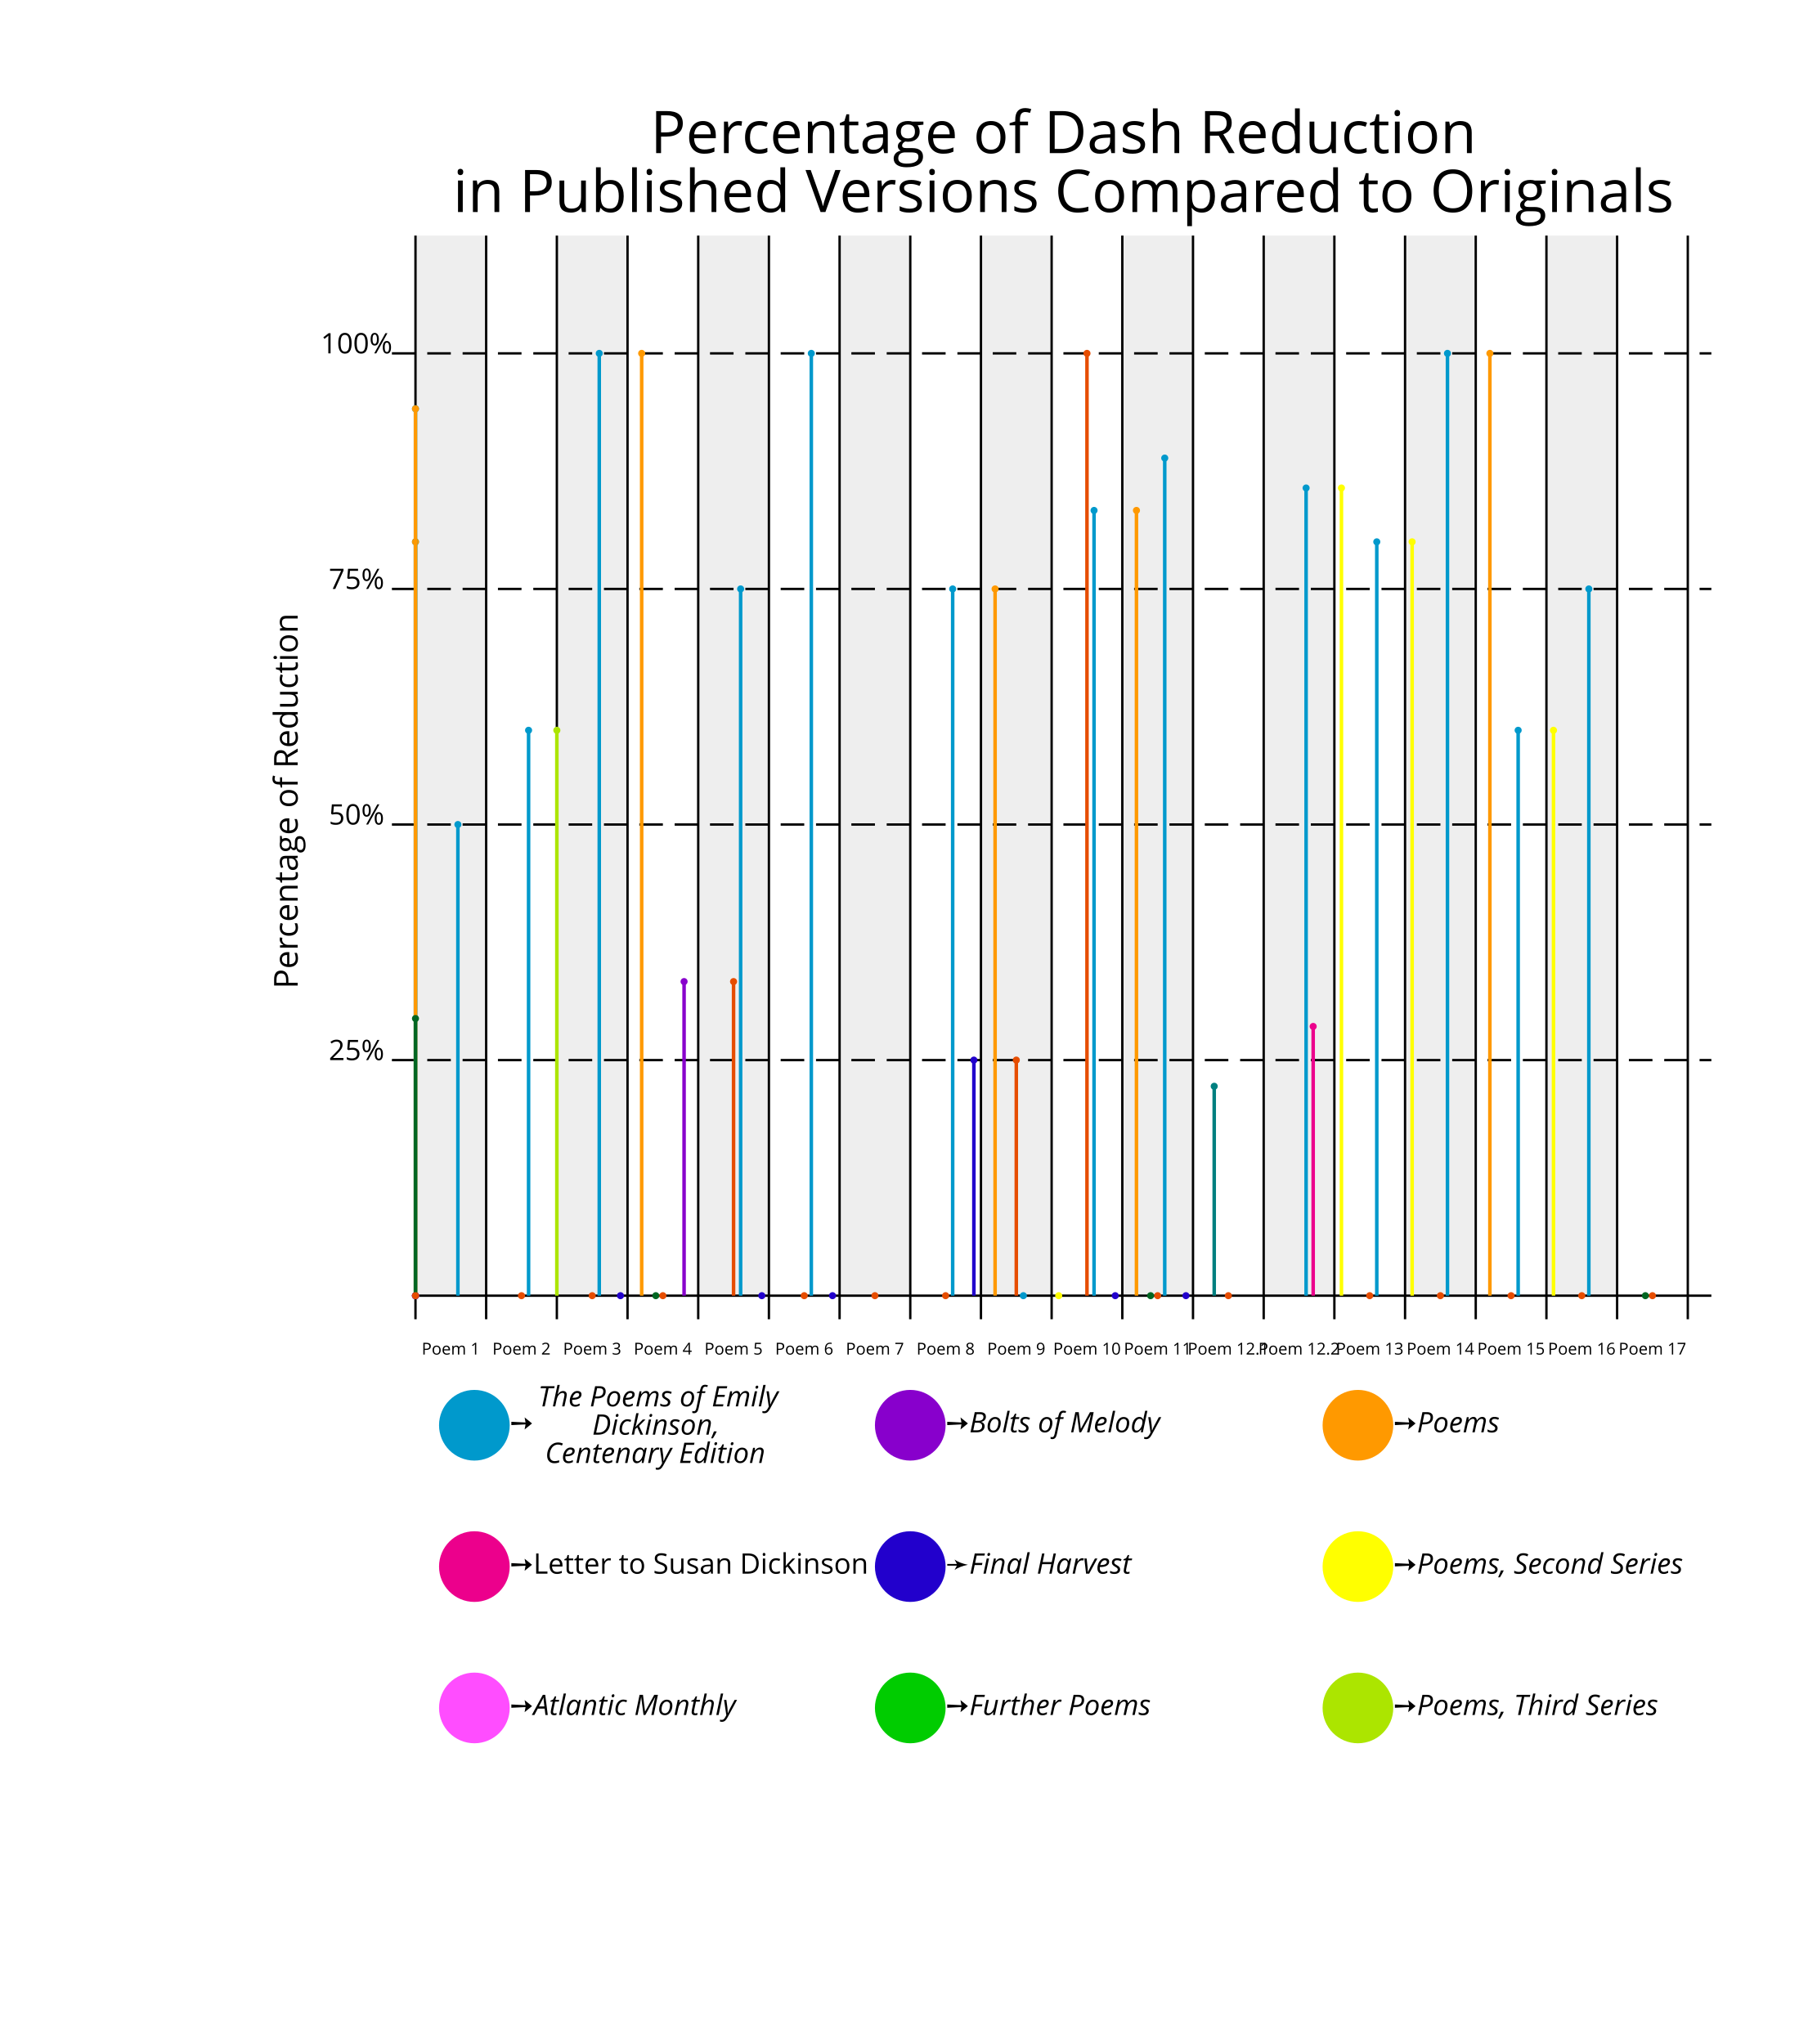
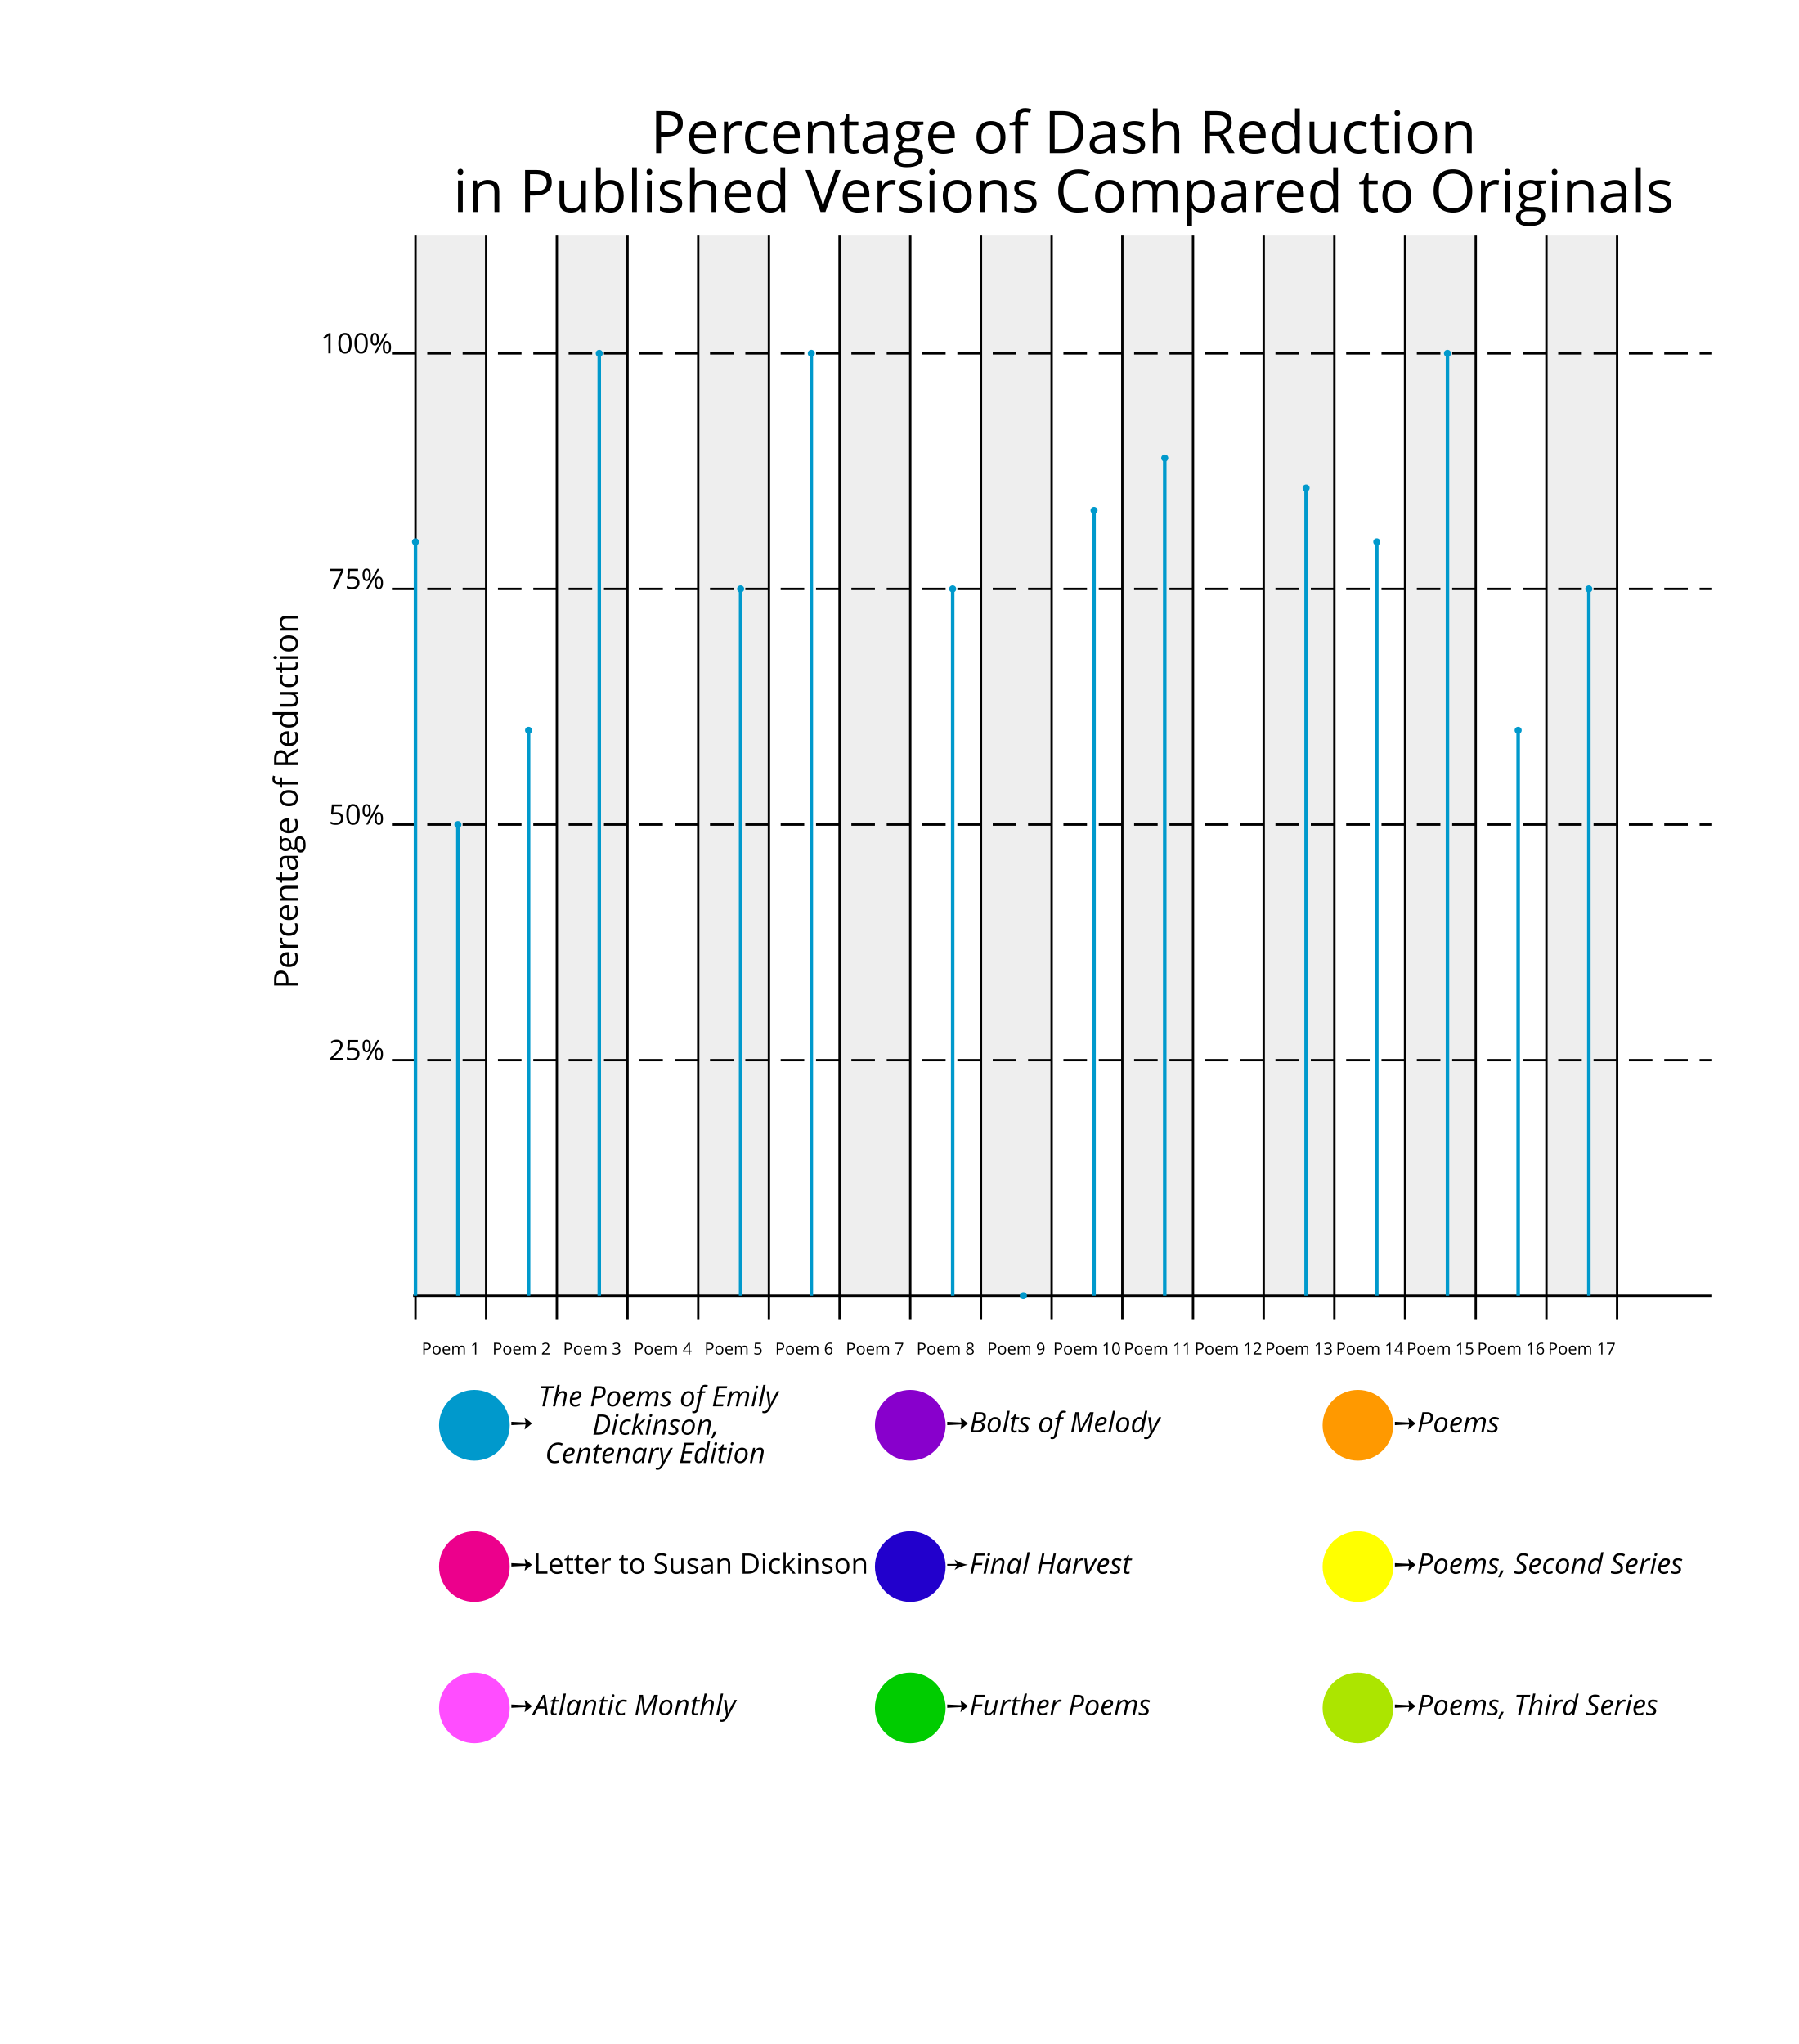
<svg xmlns="http://www.w3.org/2000/svg" width="100%" height="125%">
  <g transform="translate(100, 550)">
    <g id="baseStuff">
      <line x1="15" x2="15" y1="0" y2="-450" stroke="#EEEEEE" stroke-width="30" />
      <line x1="75" x2="75" y1="0" y2="-450" stroke="#EEEEEE" stroke-width="30" />
      <line x1="135" x2="135" y1="0" y2="-450" stroke="#EEEEEE" stroke-width="30" />
      <line x1="195" x2="195" y1="0" y2="-450" stroke="#EEEEEE" stroke-width="30" />
      <line x1="255" x2="255" y1="0" y2="-450" stroke="#EEEEEE" stroke-width="30" />
      <line x1="315" x2="315" y1="0" y2="-450" stroke="#EEEEEE" stroke-width="30" />
      <line x1="375" x2="375" y1="0" y2="-450" stroke="#EEEEEE" stroke-width="30" />
      <line x1="435" x2="435" y1="0" y2="-450" stroke="#EEEEEE" stroke-width="30" />
      <line x1="495" x2="495" y1="0" y2="-450" stroke="#EEEEEE" stroke-width="30" />
      <text x="275" y="-485" text-anchor="middle" font-size="25px" font-family="'Open Sans', sans-serif">Percentage of Dash Reduction</text>
      <text x="275" y="-460" text-anchor="middle" font-size="25px" font-family="'Open Sans', sans-serif">in Published Versions Compared to Originals</text>
      <line x1="-1" x2="550" y1="0" y2="0" stroke="black" stroke-width="1" />
      <text x="-25" y="-100" text-anchor="middle" font-family="'Open Sans', sans-serif">25%</text>
      <line x1="-10" x2="550" y1="-100" y2="-100" style="stroke: black; fill:none; stroke-width: 1px; stroke-dasharray: 10 5" />
      <text x="-25" y="-200" text-anchor="middle" font-family="'Open Sans', sans-serif">50%</text>
      <line x1="-10" x2="550" y1="-200" y2="-200" style="stroke: black; fill:none; stroke-width: 1px; stroke-dasharray: 10 5" />
      <text x="-25" y="-300" text-anchor="middle" font-family="'Open Sans', sans-serif">75%</text>
      <line x1="-10" x2="550" y1="-300" y2="-300" style="stroke: black; fill:none; stroke-width: 1px; stroke-dasharray: 10 5" />
      <text x="-25" y="-400" text-anchor="middle" font-family="'Open Sans', sans-serif">100%</text>
      <line x1="-10" x2="550" y1="-400" y2="-400" style="stroke: black; fill:none; stroke-width: 1px; stroke-dasharray: 10 5" />
      <text x="210" y="-50" transform="rotate(-90)" text-anchor="middle" font-size="14px" font-family="'Open Sans', sans-serif">Percentage of Reduction</text>
      <line x1="0" x2="0" y1="10" y2="-450" stroke="black" stroke-width="1" />
      <text x="15" y="25" text-anchor="middle" font-size="7px" font-family="'Open Sans', sans-serif">Poem 1</text>
      <line x1="30" x2="30" y1="10" y2="-450" stroke="black" stroke-width="1" />
      <text x="45" y="25" text-anchor="middle" font-size="7px" font-family="'Open Sans', sans-serif">Poem 2</text>
      <line x1="60" x2="60" y1="10" y2="-450" stroke="black" stroke-width="1" />
      <text x="75" y="25" text-anchor="middle" font-size="7px" font-family="'Open Sans', sans-serif">Poem 3</text>
      <line x1="90" x2="90" y1="10" y2="-450" stroke="black" stroke-width="1" />
      <text x="105" y="25" text-anchor="middle" font-size="7px" font-family="'Open Sans', sans-serif">Poem 4</text>
      <line x1="120" x2="120" y1="10" y2="-450" stroke="black" stroke-width="1" />
      <text x="135" y="25" text-anchor="middle" font-size="7px" font-family="'Open Sans', sans-serif">Poem 5</text>
      <line x1="150" x2="150" y1="10" y2="-450" stroke="black" stroke-width="1" />
      <text x="165" y="25" text-anchor="middle" font-size="7px" font-family="'Open Sans', sans-serif">Poem 6</text>
      <line x1="180" x2="180" y1="10" y2="-450" stroke="black" stroke-width="1" />
      <text x="195" y="25" text-anchor="middle" font-size="7px" font-family="'Open Sans', sans-serif">Poem 7</text>
      <line x1="210" x2="210" y1="10" y2="-450" stroke="black" stroke-width="1" />
      <text x="225" y="25" text-anchor="middle" font-size="7px" font-family="'Open Sans', sans-serif">Poem 8</text>
      <line x1="240" x2="240" y1="10" y2="-450" stroke="black" stroke-width="1" />
      <text x="255" y="25" text-anchor="middle" font-size="7px" font-family="'Open Sans', sans-serif">Poem 9</text>
      <line x1="270" x2="270" y1="10" y2="-450" stroke="black" stroke-width="1" />
      <text x="285" y="25" text-anchor="middle" font-size="7px" font-family="'Open Sans', sans-serif">Poem 10</text>
      <line x1="300" x2="300" y1="10" y2="-450" stroke="black" stroke-width="1" />
      <text x="315" y="25" text-anchor="middle" font-size="7px" font-family="'Open Sans', sans-serif">Poem 11</text>
      <line x1="330" x2="330" y1="10" y2="-450" stroke="black" stroke-width="1" />
-       <text x="345" y="25" text-anchor="middle" font-size="7px" font-family="'Open Sans', sans-serif">Poem 12.1</text>
+       <text x="345" y="25" text-anchor="middle" font-size="7px" font-family="'Open Sans', sans-serif">Poem 12</text>
      <line x1="360" x2="360" y1="10" y2="-450" stroke="black" stroke-width="1" />
-       <text x="375" y="25" text-anchor="middle" font-size="7px" font-family="'Open Sans', sans-serif">Poem 12.2</text>
+       <text x="375" y="25" text-anchor="middle" font-size="7px" font-family="'Open Sans', sans-serif">Poem 13</text>
      <line x1="390" x2="390" y1="10" y2="-450" stroke="black" stroke-width="1" />
-       <text x="405" y="25" text-anchor="middle" font-size="7px" font-family="'Open Sans', sans-serif">Poem 13</text>
+       <text x="405" y="25" text-anchor="middle" font-size="7px" font-family="'Open Sans', sans-serif">Poem 14</text>
      <line x1="420" x2="420" y1="10" y2="-450" stroke="black" stroke-width="1" />
-       <text x="435" y="25" text-anchor="middle" font-size="7px" font-family="'Open Sans', sans-serif">Poem 14</text>
+       <text x="435" y="25" text-anchor="middle" font-size="7px" font-family="'Open Sans', sans-serif">Poem 15</text>
      <line x1="450" x2="450" y1="10" y2="-450" stroke="black" stroke-width="1" />
-       <text x="465" y="25" text-anchor="middle" font-size="7px" font-family="'Open Sans', sans-serif">Poem 15</text>
+       <text x="465" y="25" text-anchor="middle" font-size="7px" font-family="'Open Sans', sans-serif">Poem 16</text>
      <line x1="480" x2="480" y1="10" y2="-450" stroke="black" stroke-width="1" />
-       <text x="495" y="25" text-anchor="middle" font-size="7px" font-family="'Open Sans', sans-serif">Poem 16</text>
+       <text x="495" y="25" text-anchor="middle" font-size="7px" font-family="'Open Sans', sans-serif">Poem 17</text>
      <line x1="510" x2="510" y1="10" y2="-450" stroke="black" stroke-width="1" />
-       <text x="525" y="25" text-anchor="middle" font-size="7px" font-family="'Open Sans', sans-serif">Poem 17</text>
-       <line x1="540" x2="540" y1="10" y2="-450" stroke="black" stroke-width="1" />
    </g>
    <g id="legend">
      <circle cx="25" cy="55" r="15" fill="#0099CC" />
      <text x="40" y="58" text-anchor="start" font-size="12px" font-family="'Open Sans', sans-serif" fill="black">➙</text>
      <text x="52" y="47" text-anchor="start" font-size="12px" font-family="'Open Sans', sans-serif" fill="black" font-style="italic">The Poems of Emily</text>
      <text x="75" y="59" text-anchor="start" font-size="12px" font-family="'Open Sans', sans-serif" fill="black" font-style="italic">Dickinson,</text>
      <text x="55" y="71" text-anchor="start" font-size="12px" font-family="'Open Sans', sans-serif" fill="black" font-style="italic">Centenary Edition</text>
      <circle cx="25" cy="115" r="15" fill="#ec008c" />
      <text x="40" y="118" text-anchor="start" font-size="12px" font-family="'Open Sans', sans-serif" fill="black">➙Letter to Susan Dickinson</text>
      <circle cx="25" cy="175" r="15" fill="#ff4dff" />
      <text x="40" y="178" text-anchor="start" font-size="12px" font-family="'Open Sans', sans-serif" fill="black" font-style="italic">➙Atlantic Monthly</text>
      <circle cx="210" cy="55" r="15" fill="#8800CC" />
      <text x="225" y="58" text-anchor="start" font-size="12px" font-family="'Open Sans', sans-serif" fill="black" font-style="italic">➙Bolts of Melody</text>
      <circle cx="210" cy="115" r="15" fill="#2200CC" />
      <text x="225" y="118" text-anchor="start" font-size="12px" font-family="'Open Sans', sans-serif" fill="black" font-style="italic">➛Final Harvest</text>
      <circle cx="210" cy="175" r="15" fill="#00CC00" />
      <text x="225" y="178" text-anchor="start" font-size="12px" font-family="'Open Sans', sans-serif" fill="black" font-style="italic">➙Further Poems</text>
      <circle cx="400" cy="175" r="15" fill="#ACE500" />
      <text x="415" y="178" text-anchor="start" font-size="12px" font-family="'Open Sans', sans-serif" fill="black" font-style="italic">➙Poems, Third Series</text>
      <circle cx="400" cy="115" r="15" fill="#FFFF00" />
      <text x="415" y="118" text-anchor="start" font-size="12px" font-family="'Open Sans', sans-serif" fill="black" font-style="italic">➙Poems, Second Series</text>
      <circle cx="400" cy="55" r="15" fill="#FF9900" />
      <text x="415" y="58" text-anchor="start" font-size="12px" font-family="'Open Sans', sans-serif" fill="black" font-style="italic">➙Poems</text>
    </g>
    <g id="dots">
      <line x1="18" x2="18" y1="0" y2="-200" stroke="#0099CC" stroke-width="1.5" />
      <circle cx="18" cy="-200" r="1.5" fill="#0099CC" />
-       <line x1="45" x2="45" y1="0" y2="-0" stroke="#e64d00" stroke-width="1.5" />
-       <circle cx="45" cy="-0" r="1.5" fill="#e64d00" />
      <line x1="48" x2="48" y1="0" y2="-240" stroke="#0099CC" stroke-width="1.5" />
      <circle cx="48" cy="-240" r="1.5" fill="#0099CC" />
-       <line x1="60" x2="60" y1="0" y2="-240" stroke="#ACE500" stroke-width="1.5" />
-       <circle cx="60" cy="-240" r="1.5" fill="#ACE500" />
-       <line x1="75" x2="75" y1="0" y2="-0" stroke="#e64d00" stroke-width="1.5" />
-       <circle cx="75" cy="-0" r="1.5" fill="#e64d00" />
      <line x1="78" x2="78" y1="0" y2="-400" stroke="#0099CC" stroke-width="1.5" />
      <circle cx="78" cy="-400" r="1.5" fill="#0099CC" />
-       <line x1="87" x2="87" y1="0" y2="-0" stroke="#2200CC" stroke-width="1.5" />
-       <circle cx="87" cy="-0" r="1.5" fill="#2200CC" />
-       <line x1="96" x2="96" y1="0" y2="-400" stroke="#FF9900" stroke-width="1.5" />
-       <circle cx="96" cy="-400" r="1.5" fill="#FF9900" />
-       <line x1="102" x2="102" y1="0" y2="-0" stroke="#006622" stroke-width="1.5" />
-       <circle cx="102" cy="-0" r="1.5" fill="#006622" />
-       <line x1="105" x2="105" y1="0" y2="-0" stroke="#e64d00" stroke-width="1.5" />
-       <circle cx="105" cy="-0" r="1.5" fill="#e64d00" />
-       <line x1="114" x2="114" y1="0" y2="-133.333" stroke="#8800CC" stroke-width="1.5" />
-       <circle cx="114" cy="-133.333" r="1.5" fill="#8800CC" />
-       <line x1="135" x2="135" y1="0" y2="-133.333" stroke="#e64d00" stroke-width="1.5" />
-       <circle cx="135" cy="-133.333" r="1.5" fill="#e64d00" />
      <line x1="138" x2="138" y1="0" y2="-300" stroke="#0099CC" stroke-width="1.5" />
      <circle cx="138" cy="-300" r="1.5" fill="#0099CC" />
-       <line x1="147" x2="147" y1="0" y2="-0" stroke="#2200CC" stroke-width="1.5" />
-       <circle cx="147" cy="-0" r="1.5" fill="#2200CC" />
-       <line x1="165" x2="165" y1="0" y2="-0" stroke="#e64d00" stroke-width="1.5" />
-       <circle cx="165" cy="-0" r="1.5" fill="#e64d00" />
      <line x1="168" x2="168" y1="0" y2="-400" stroke="#0099CC" stroke-width="1.5" />
      <circle cx="168" cy="-400" r="1.5" fill="#0099CC" />
-       <line x1="177" x2="177" y1="0" y2="-0" stroke="#2200CC" stroke-width="1.5" />
-       <circle cx="177" cy="-0" r="1.5" fill="#2200CC" />
-       <line x1="195" x2="195" y1="0" y2="-0" stroke="#e64d00" stroke-width="1.5" />
-       <circle cx="195" cy="-0" r="1.5" fill="#e64d00" />
-       <line x1="225" x2="225" y1="0" y2="-NaN" stroke="#e64d00" stroke-width="1.5" />
-       <circle cx="225" cy="-NaN" r="1.5" fill="#e64d00" />
      <line x1="228" x2="228" y1="0" y2="-300" stroke="#0099CC" stroke-width="1.5" />
      <circle cx="228" cy="-300" r="1.5" fill="#0099CC" />
-       <line x1="237" x2="237" y1="0" y2="-100" stroke="#2200CC" stroke-width="1.5" />
-       <circle cx="237" cy="-100" r="1.5" fill="#2200CC" />
-       <line x1="246" x2="246" y1="0" y2="-300" stroke="#FF9900" stroke-width="1.5" />
-       <circle cx="246" cy="-300" r="1.5" fill="#FF9900" />
-       <line x1="255" x2="255" y1="0" y2="-100" stroke="#e64d00" stroke-width="1.5" />
-       <circle cx="255" cy="-100" r="1.5" fill="#e64d00" />
      <line x1="258" x2="258" y1="0" y2="-0" stroke="#0099CC" stroke-width="1.5" />
      <circle cx="258" cy="-0" r="1.5" fill="#0099CC" />
-       <line x1="273" x2="273" y1="0" y2="-0" stroke="#FFFF00" stroke-width="1.5" />
-       <circle cx="273" cy="-0" r="1.5" fill="#FFFF00" />
-       <line x1="285" x2="285" y1="0" y2="-400" stroke="#e64d00" stroke-width="1.5" />
-       <circle cx="285" cy="-400" r="1.5" fill="#e64d00" />
      <line x1="288" x2="288" y1="0" y2="-333.333" stroke="#0099CC" stroke-width="1.5" />
      <circle cx="288" cy="-333.333" r="1.5" fill="#0099CC" />
-       <line x1="297" x2="297" y1="0" y2="--200" stroke="#2200CC" stroke-width="1.5" />
-       <circle cx="297" cy="--200" r="1.5" fill="#2200CC" />
-       <line x1="306" x2="306" y1="0" y2="-333.333" stroke="#FF9900" stroke-width="1.5" />
-       <circle cx="306" cy="-333.333" r="1.5" fill="#FF9900" />
-       <line x1="312" x2="312" y1="0" y2="--200" stroke="#006622" stroke-width="1.5" />
-       <circle cx="312" cy="--200" r="1.5" fill="#006622" />
-       <line x1="315" x2="315" y1="0" y2="--200" stroke="#e64d00" stroke-width="1.5" />
-       <circle cx="315" cy="--200" r="1.5" fill="#e64d00" />
      <line x1="318" x2="318" y1="0" y2="-355.556" stroke="#0099CC" stroke-width="1.5" />
      <circle cx="318" cy="-355.556" r="1.5" fill="#0099CC" />
-       <line x1="327" x2="327" y1="0" y2="--88.889" stroke="#2200CC" stroke-width="1.5" />
-       <circle cx="327" cy="--88.889" r="1.5" fill="#2200CC" />
-       <line x1="339" x2="339" y1="0" y2="-88.889" stroke="#008080" stroke-width="1.5" />
-       <circle cx="339" cy="-88.889" r="1.5" fill="#008080" />
-       <line x1="345" x2="345" y1="0" y2="--88.889" stroke="#e64d00" stroke-width="1.5" />
-       <circle cx="345" cy="--88.889" r="1.5" fill="#e64d00" />
      <line x1="NaN" x2="NaN" y1="0" y2="-320" stroke="#0099CC" stroke-width="1.5" />
      <circle cx="NaN" cy="-320" r="1.5" fill="#0099CC" />
-       <line x1="NaN" x2="NaN" y1="0" y2="--80" stroke="#2200CC" stroke-width="1.5" />
-       <circle cx="NaN" cy="--80" r="1.5" fill="#2200CC" />
-       <line x1="NaN" x2="NaN" y1="0" y2="-320" stroke="#FF9900" stroke-width="1.5" />
-       <circle cx="NaN" cy="-320" r="1.5" fill="#FF9900" />
-       <line x1="NaN" x2="NaN" y1="0" y2="--160" stroke="#e64d00" stroke-width="1.5" />
-       <circle cx="NaN" cy="--160" r="1.5" fill="#e64d00" />
-       <line x1="NaN" x2="NaN" y1="0" y2="-376.471" stroke="#0099CC" stroke-width="1.5" />
-       <circle cx="NaN" cy="-376.471" r="1.5" fill="#0099CC" />
-       <line x1="NaN" x2="NaN" y1="0" y2="-0" stroke="#ec008c" stroke-width="1.5" />
-       <circle cx="NaN" cy="-0" r="1.5" fill="#ec008c" />
-       <line x1="NaN" x2="NaN" y1="0" y2="-0" stroke="#2200CC" stroke-width="1.5" />
-       <circle cx="NaN" cy="-0" r="1.5" fill="#2200CC" />
-       <line x1="NaN" x2="NaN" y1="0" y2="-376.471" stroke="#FF9900" stroke-width="1.5" />
-       <circle cx="NaN" cy="-376.471" r="1.5" fill="#FF9900" />
-       <line x1="NaN" x2="NaN" y1="0" y2="-117.647" stroke="#006622" stroke-width="1.5" />
-       <circle cx="NaN" cy="-117.647" r="1.5" fill="#006622" />
-       <line x1="NaN" x2="NaN" y1="0" y2="-0" stroke="#e64d00" stroke-width="1.5" />
-       <circle cx="NaN" cy="-0" r="1.5" fill="#e64d00" />
      <line x1="378" x2="378" y1="0" y2="-342.857" stroke="#0099CC" stroke-width="1.5" />
      <circle cx="378" cy="-342.857" r="1.5" fill="#0099CC" />
-       <line x1="381" x2="381" y1="0" y2="-114.286" stroke="#ec008c" stroke-width="1.5" />
-       <circle cx="381" cy="-114.286" r="1.5" fill="#ec008c" />
-       <line x1="393" x2="393" y1="0" y2="-342.857" stroke="#FFFF00" stroke-width="1.5" />
-       <circle cx="393" cy="-342.857" r="1.5" fill="#FFFF00" />
-       <line x1="405" x2="405" y1="0" y2="-0" stroke="#e64d00" stroke-width="1.5" />
-       <circle cx="405" cy="-0" r="1.5" fill="#e64d00" />
      <line x1="408" x2="408" y1="0" y2="-320" stroke="#0099CC" stroke-width="1.5" />
      <circle cx="408" cy="-320" r="1.5" fill="#0099CC" />
-       <line x1="423" x2="423" y1="0" y2="-320" stroke="#FFFF00" stroke-width="1.5" />
-       <circle cx="423" cy="-320" r="1.5" fill="#FFFF00" />
-       <line x1="435" x2="435" y1="0" y2="--80" stroke="#e64d00" stroke-width="1.5" />
-       <circle cx="435" cy="--80" r="1.5" fill="#e64d00" />
      <line x1="438" x2="438" y1="0" y2="-400" stroke="#0099CC" stroke-width="1.5" />
      <circle cx="438" cy="-400" r="1.5" fill="#0099CC" />
-       <line x1="456" x2="456" y1="0" y2="-400" stroke="#FF9900" stroke-width="1.5" />
-       <circle cx="456" cy="-400" r="1.5" fill="#FF9900" />
-       <line x1="465" x2="465" y1="0" y2="-0" stroke="#e64d00" stroke-width="1.5" />
-       <circle cx="465" cy="-0" r="1.5" fill="#e64d00" />
      <line x1="468" x2="468" y1="0" y2="-240" stroke="#0099CC" stroke-width="1.5" />
      <circle cx="468" cy="-240" r="1.5" fill="#0099CC" />
-       <line x1="483" x2="483" y1="0" y2="-240" stroke="#FFFF00" stroke-width="1.5" />
-       <circle cx="483" cy="-240" r="1.5" fill="#FFFF00" />
-       <line x1="495" x2="495" y1="0" y2="-0" stroke="#e64d00" stroke-width="1.5" />
-       <circle cx="495" cy="-0" r="1.5" fill="#e64d00" />
      <line x1="498" x2="498" y1="0" y2="-300" stroke="#0099CC" stroke-width="1.5" />
      <circle cx="498" cy="-300" r="1.5" fill="#0099CC" />
-       <line x1="522" x2="522" y1="0" y2="--100" stroke="#006622" stroke-width="1.5" />
-       <circle cx="522" cy="--100" r="1.5" fill="#006622" />
-       <line x1="525" x2="525" y1="0" y2="--100" stroke="#e64d00" stroke-width="1.5" />
-       <circle cx="525" cy="--100" r="1.5" fill="#e64d00" />
    </g>
  </g>
</svg>
